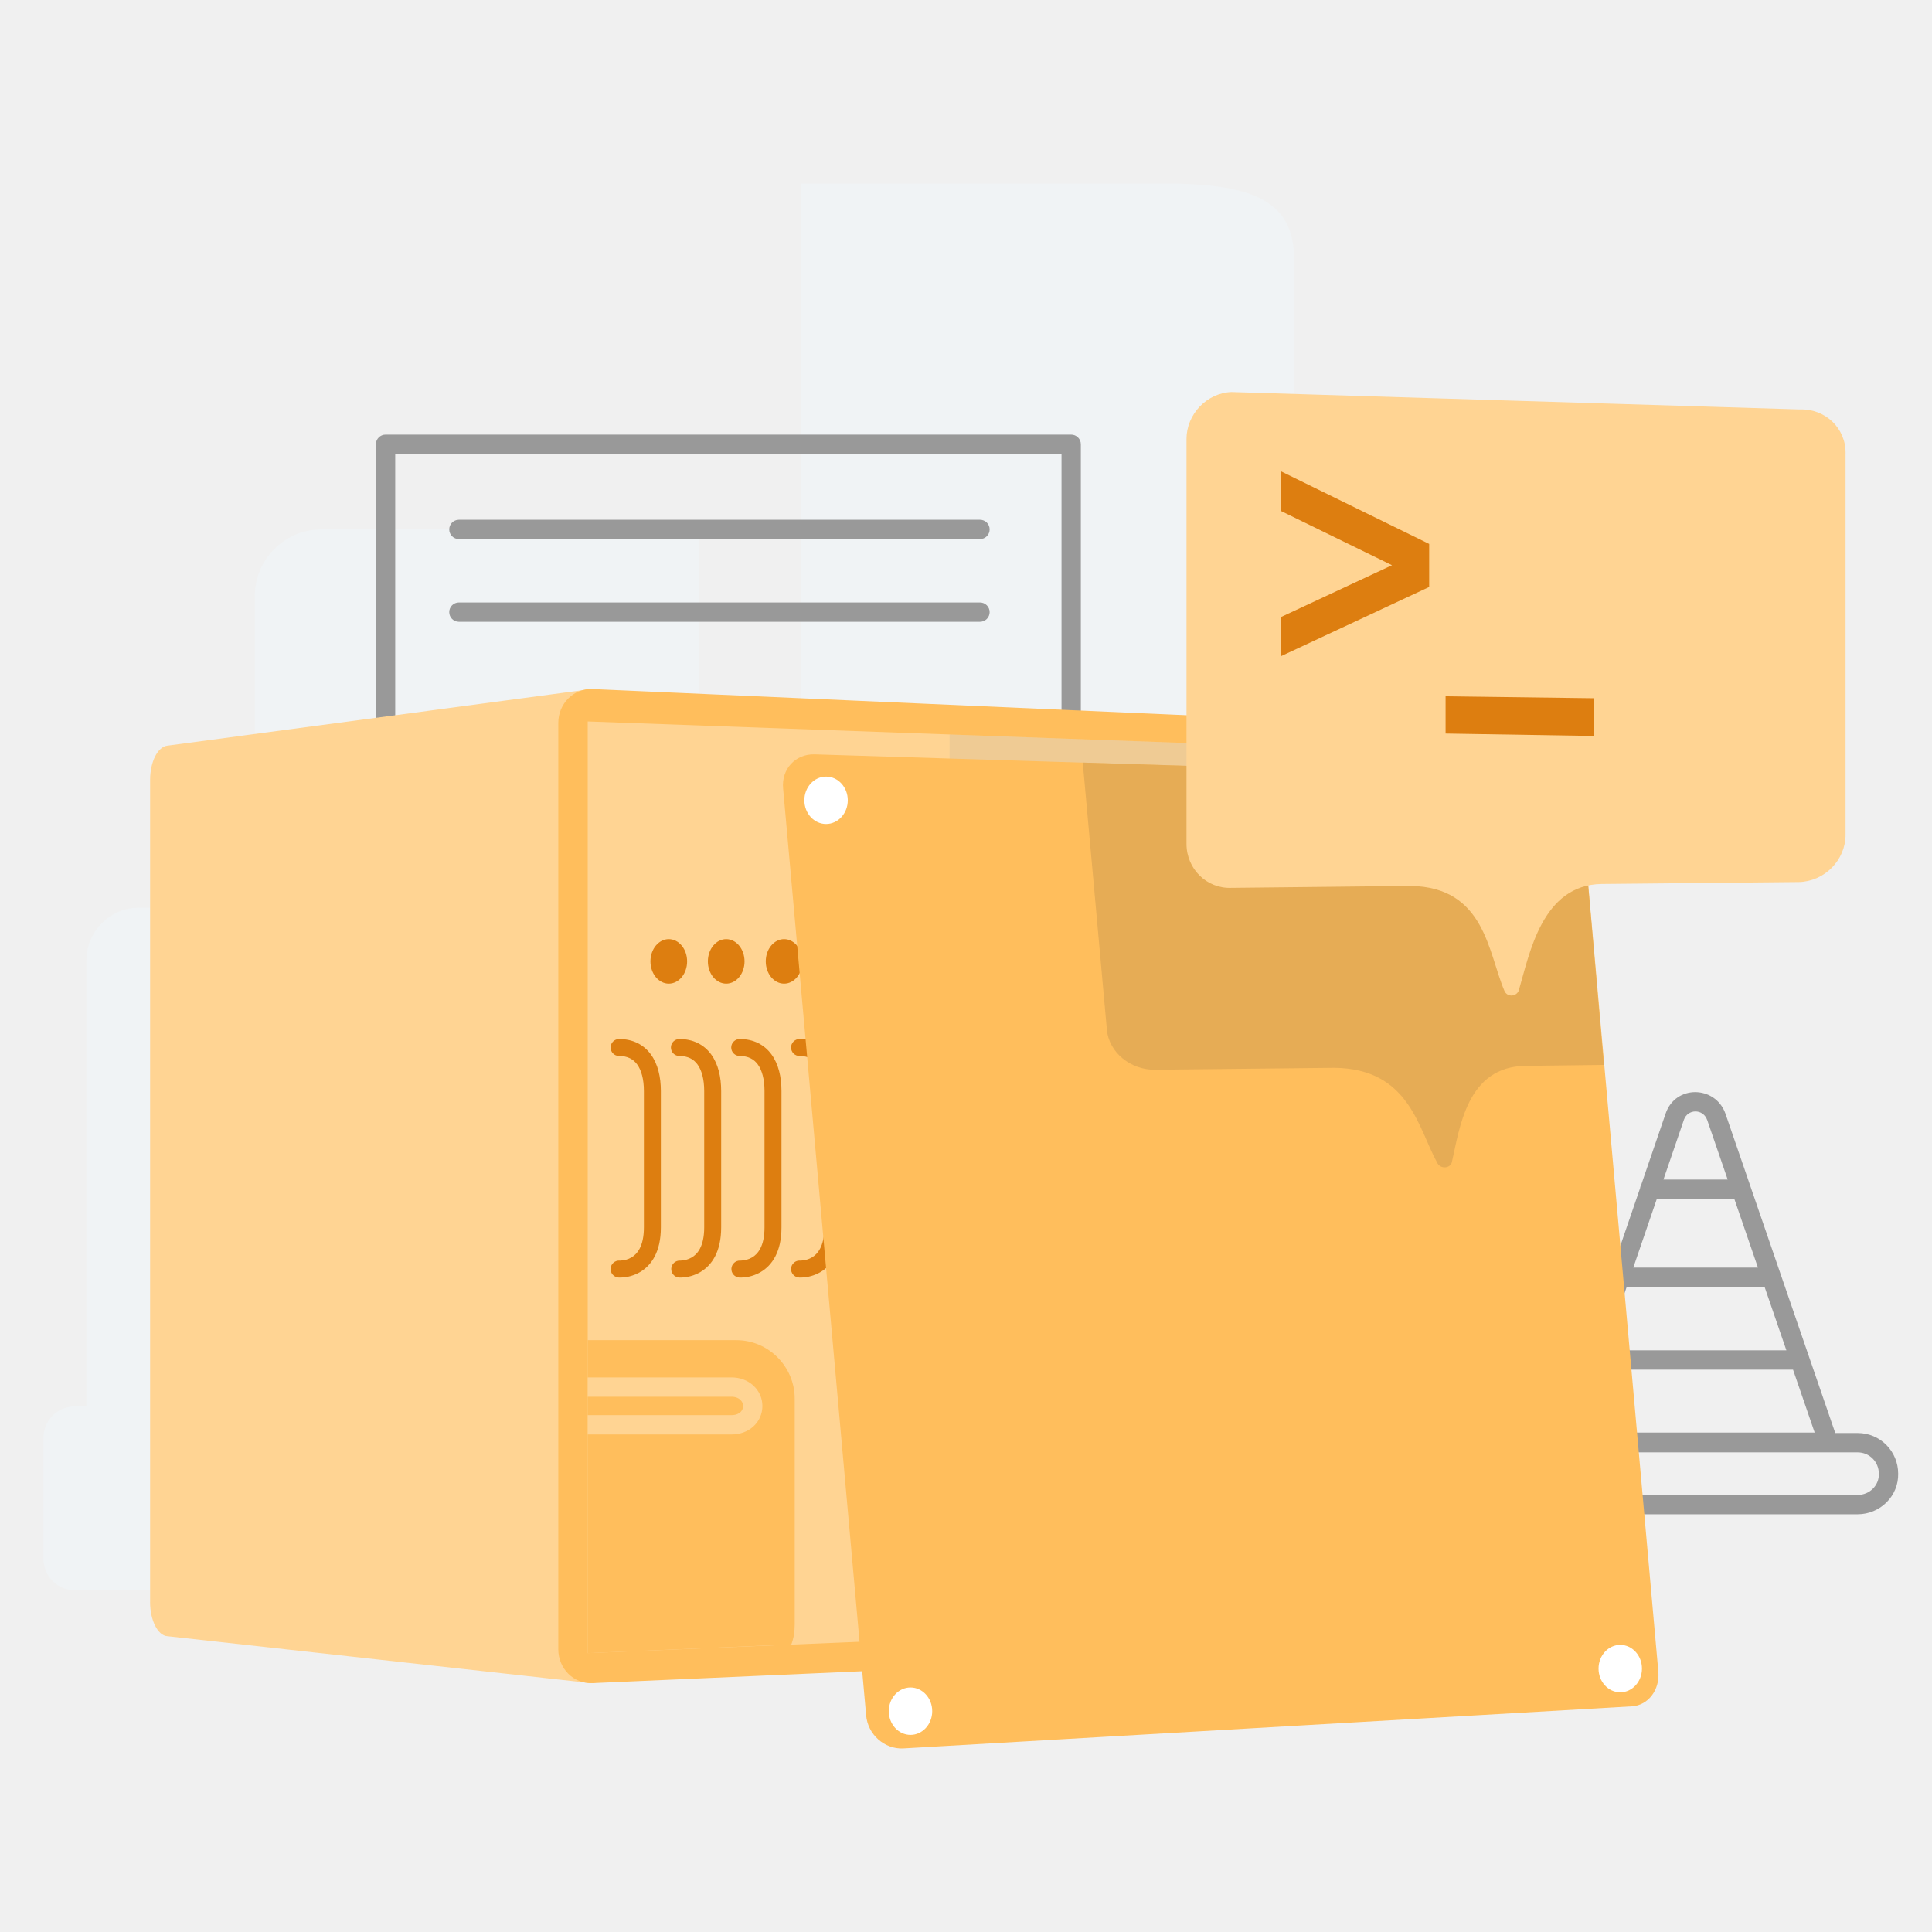
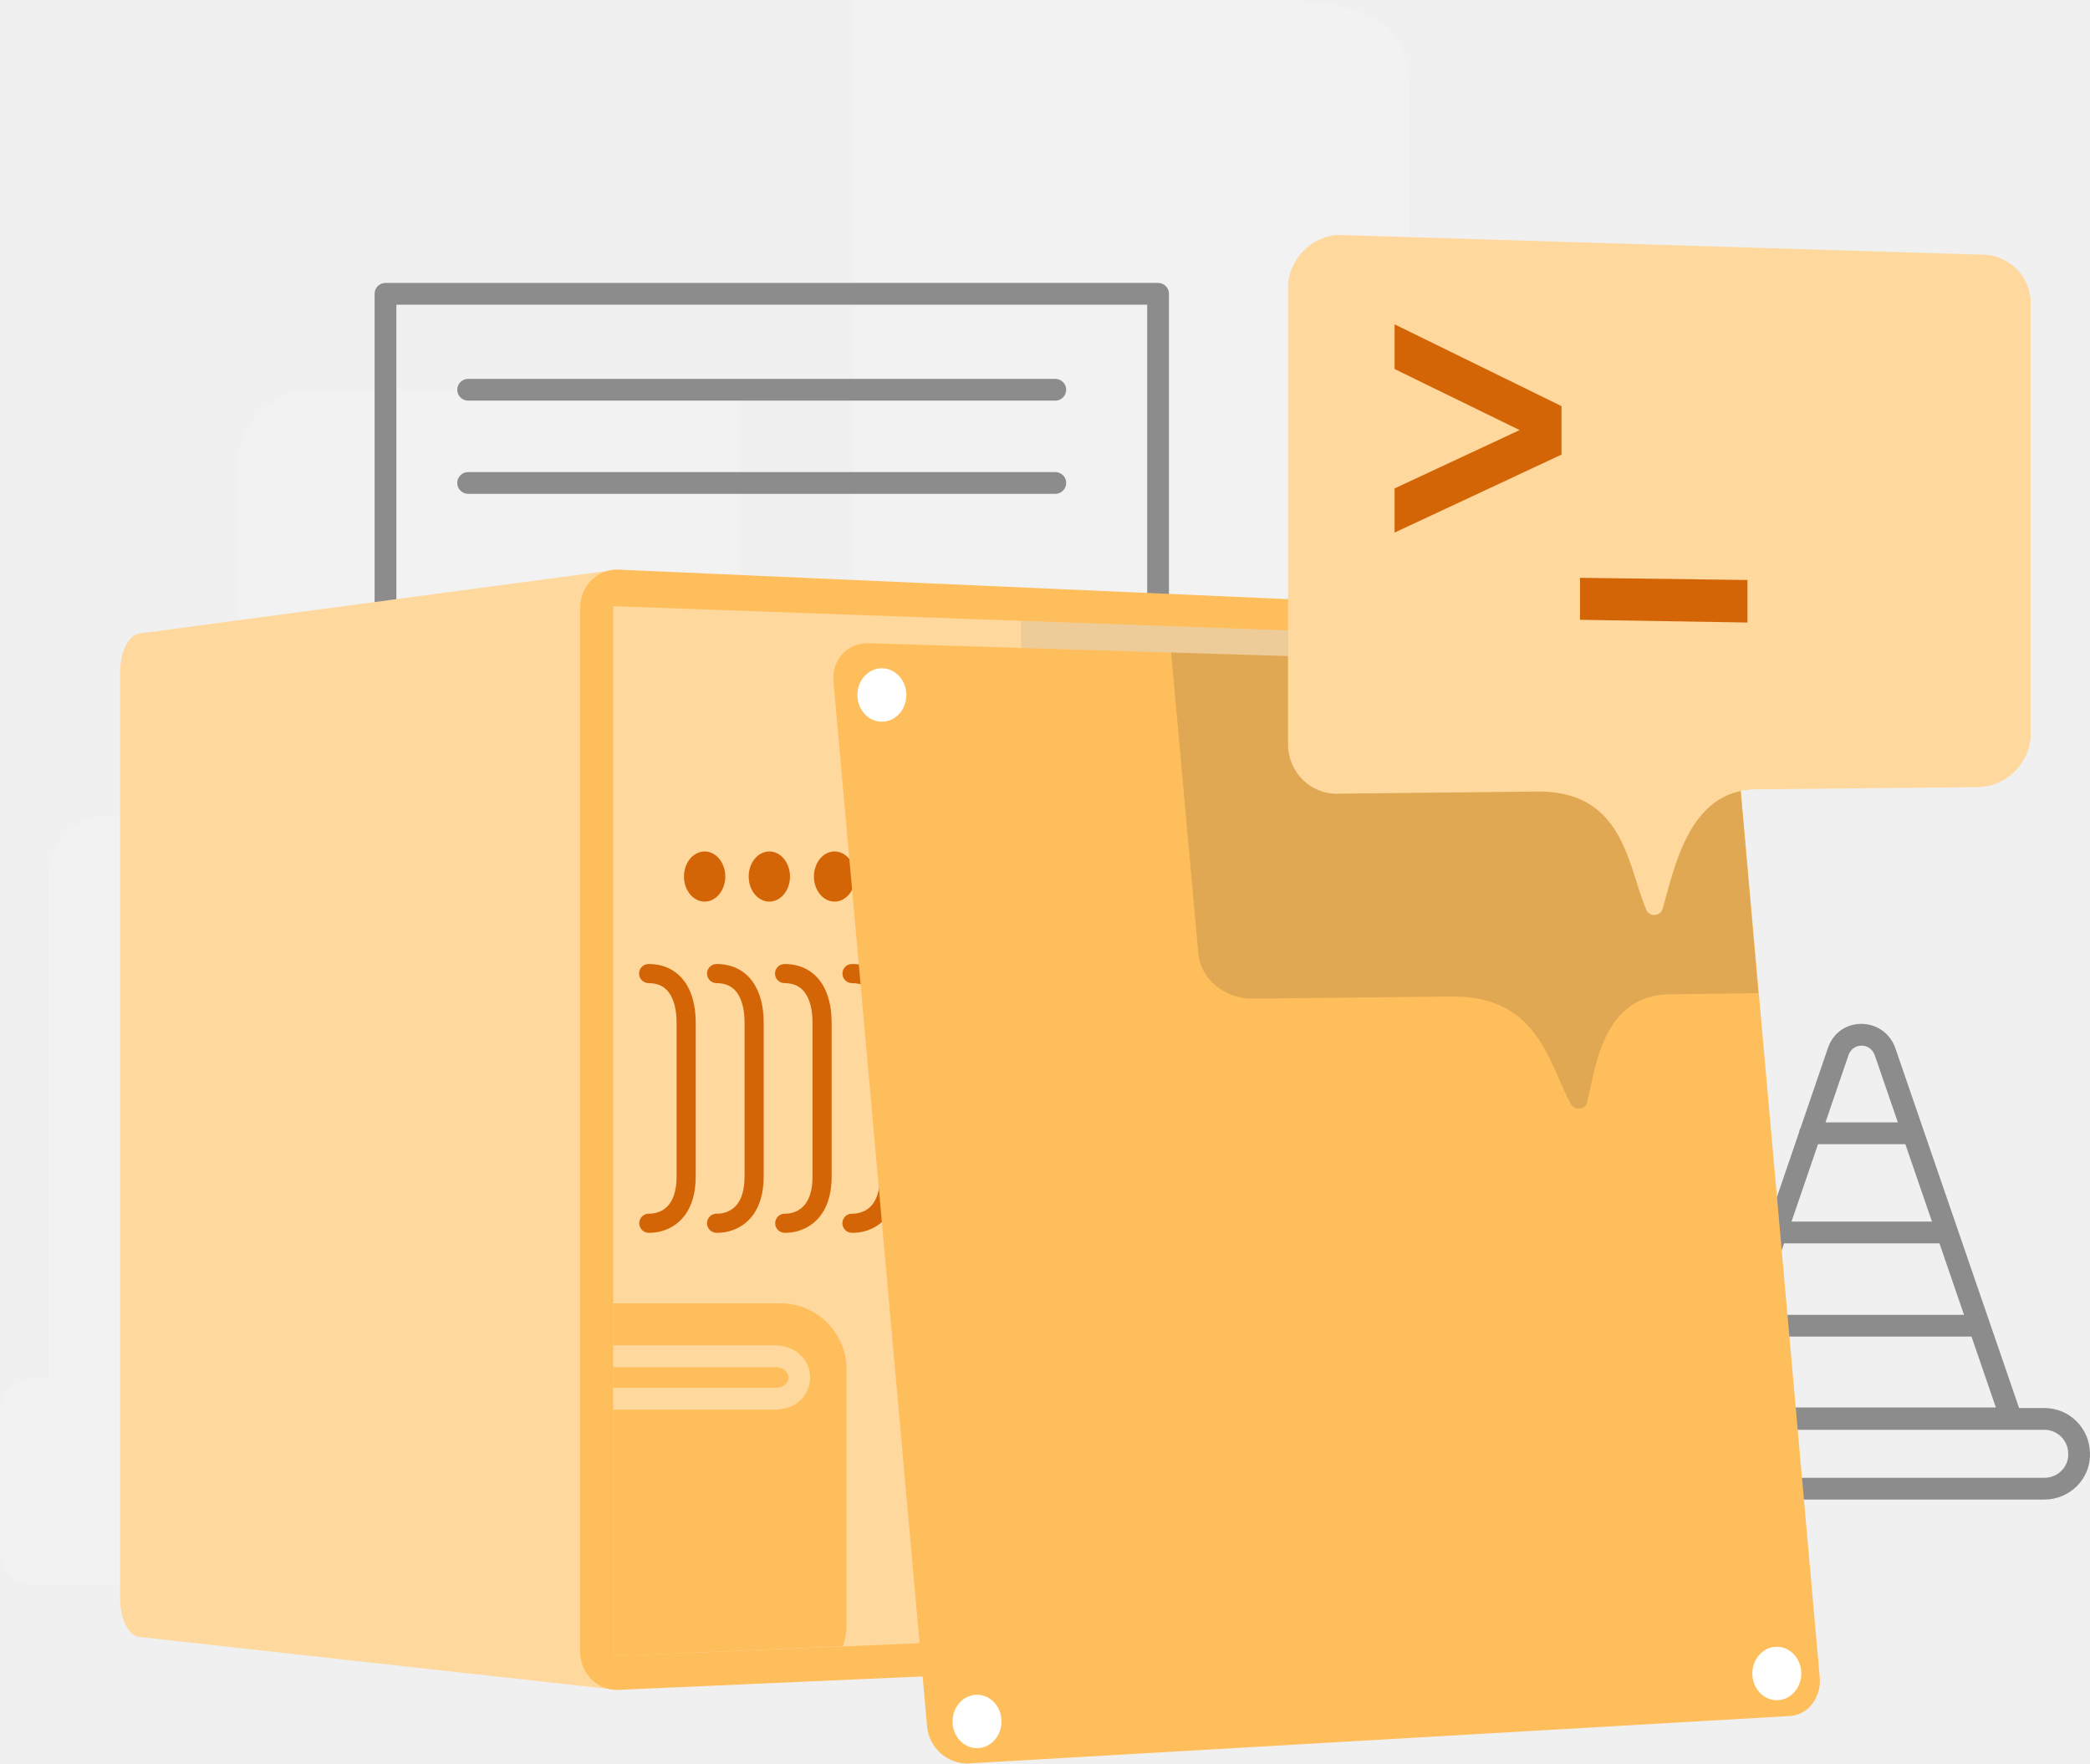
- <svg xmlns="http://www.w3.org/2000/svg" width="400" height="400" fill="none" viewBox="0 0 400 400">
-   <path fill="#F0F3F5" d="M241.256 38h-75.421v127.894h-21.178v-56.285H66.54c-7.593 0-13.786 6.209-13.786 13.821v64.498H28.779c-5.994 0-10.888 4.907-10.888 10.916v92.341h-2.398A6.49 6.49 0 0 0 9 297.695v25.038a6.49 6.49 0 0 0 6.493 6.51h240.148l2.097-7.412 10.19-71.508v-196.6c0-11.617-7.692-15.723-26.672-15.723" />
-   <path fill="#999" d="M390.997 305.103h-2l.001.057zm-6.393 4.41a2 2 0 0 0 0 4zm-60.936-10.918-1.892-.648a2 2 0 0 0 .265 1.81c.375.526.981.838 1.627.838zm54.842 0v2a2 2 0 0 0 1.892-2.651zm-23.175-67.403 1.891-.65-.012-.035zm-13.785 13.023a2 2 0 1 0 0 4zm18.68 4a2 2 0 0 0 0-4zm-25.074 14.228a2 2 0 1 0 0 4zm31.567 4a2 2 0 0 0 0-4zm-37.46 13.126a2 2 0 1 0 0 4zm43.254 4a2 2 0 0 0 0-4zM79.825 91.981v-2a2 2 0 0 0-2 2zm141.951 0h2a2 2 0 0 0-2-2zm0 116.577v2a2 2 0 0 0 2-2zm-141.951 0h-2a2 2 0 0 0 2 2zm15.184-100.949a2 2 0 1 0 0 4zm107.887 4a2 2 0 0 0 0-4zM95.009 124.733a2 2 0 0 0 0 4zm107.886 4a2 2 0 1 0 0-4zm181.709 180.78h-67.329v4h67.329zm-67.329 0c-2.467 0-4.393-1.984-4.393-4.41h-4c0 4.584 3.667 8.41 8.393 8.41zm-4.393-4.41a4.38 4.38 0 0 1 4.393-4.41v-4a8.38 8.38 0 0 0-8.393 8.41zm4.393-4.41h67.329v-4h-67.329zm67.329 0c2.467 0 4.393 1.984 4.393 4.41h4c0-4.585-3.667-8.41-8.393-8.41zm4.394 4.467c.067 2.329-1.875 4.353-4.394 4.353v4c4.673 0 8.526-3.786 8.393-8.467zm-44.146-74.616-23.076 67.403 3.784 1.295 23.076-67.402zm-21.184 70.051h54.842v-4h-54.842zm56.734-2.651-23.176-67.402-3.783 1.3 23.176 67.403zm-23.188-67.437c-2.116-5.798-10.329-5.934-12.363.04l3.786 1.29c.762-2.238 3.938-2.374 4.819.041zm-15.664 17.708h18.68v-4h-18.68zm18.68-4h-18.68v4h18.68zm-25.074 22.228h31.567v-4h-31.567zm31.567-4h-31.567v4h31.567zm-37.46 21.126h43.254v-4h-43.254zm43.254-4h-43.254v4h43.254zM79.825 93.981h141.951v-4H79.825zm139.951-2v116.577h4V91.981zm2 114.577H79.825v4h141.951zm-139.951 2V91.981h-4v116.577zm13.184-96.949h107.887v-4H95.009zm107.887-4H95.009v4h107.887zM95.009 128.733h107.886v-4H95.009zm107.886-4H95.009v4h107.886z" />
-   <path fill="#FFD493" d="m34.674 338.758 87.707 9.715c2.298.2 4.096-3.005 4.096-7.011V149.671c0-4.006-1.798-7.211-4.096-7.011l-87.707 11.718c-1.998.2-3.597 3.305-3.597 7.111v170.259c0 3.705 1.599 6.91 3.597 7.01" />
-   <path fill="#FFBE5C" d="m274.821 341.763-152.14 6.71c-3.896.2-7.093-3.005-7.093-7.011V149.671c0-4.006 3.197-7.211 7.093-7.011l152.14 6.71c3.396.201 6.193 3.305 6.193 7.111v178.271c0 3.706-2.797 6.911-6.193 7.011" />
-   <path fill="#FFD493" d="M121.682 149.369v192.893l152.939-6.409V154.878z" />
-   <path fill="#999" d="m196.603 339.156 78.017-3.305V154.876l-78.017-2.804z" opacity=".16" />
-   <path fill="#FFBE5C" d="M152.449 277.466h-30.768v64.798l42.156-1.803c.499-1.302.699-2.704.699-4.106v-46.771c0-6.61-5.394-12.118-12.087-12.118" />
-   <path fill="#DD7E10" d="M138.464 203.652c2.096 0 3.796-2.063 3.796-4.607s-1.7-4.607-3.796-4.607-3.796 2.062-3.796 4.607c0 2.544 1.699 4.607 3.796 4.607m11.888 0c2.096 0 3.796-2.063 3.796-4.607s-1.7-4.607-3.796-4.607-3.796 2.062-3.796 4.607c0 2.544 1.699 4.607 3.796 4.607m11.987 0c2.097 0 3.796-2.063 3.796-4.607s-1.699-4.607-3.796-4.607-3.796 2.062-3.796 4.607c0 2.544 1.7 4.607 3.796 4.607m-34.165 11.465a1.756 1.756 0 1 0 0 3.513zm.128 45.874a1.756 1.756 0 0 0-.255 3.504zm12.359-45.874a1.756 1.756 0 1 0 0 3.513zm.128 45.874a1.758 1.758 0 0 0-.255 3.504zm12.359-45.874a1.756 1.756 0 1 0 0 3.513zm.127 45.874a1.757 1.757 0 0 0-.254 3.504zm12.261-45.874a1.756 1.756 0 1 0 0 3.513zm.127 45.874a1.756 1.756 0 0 0-.255 3.504zm-37.489-42.361c1.776 0 2.954.664 3.75 1.756.852 1.17 1.387 3.01 1.387 5.501h3.513c0-2.917-.615-5.584-2.06-7.569-1.502-2.062-3.77-3.201-6.59-3.201zm5.137 7.257v28.243h3.513v-28.243zm0 28.243c0 4.038-1.478 5.561-2.581 6.21a4.84 4.84 0 0 1-2.298.651h-.13l-.018-.001h.004l.006.001h.006c.001 0 .002 0-.126 1.752-.127 1.752-.126 1.752-.125 1.752h.003l.005.001.013.001.034.001.098.004q.118.005.307.001a8.36 8.36 0 0 0 4.003-1.135c2.343-1.379 4.312-4.163 4.312-9.238zm7.35-35.5c1.776 0 2.954.664 3.75 1.756.852 1.17 1.387 3.01 1.387 5.501h3.513c0-2.917-.615-5.584-2.06-7.569-1.502-2.062-3.77-3.201-6.59-3.201zm5.137 7.257v28.243h3.513v-28.243zm0 28.243c0 4.038-1.478 5.561-2.581 6.21a4.84 4.84 0 0 1-2.298.651h-.13l-.018-.001h.004l.006.001h.005c.002 0 .003 0-.125 1.752-.127 1.752-.126 1.752-.125 1.752h.003l.005.001.013.001.034.001.098.004q.117.005.307.001a8.36 8.36 0 0 0 4.003-1.135c2.343-1.379 4.312-4.163 4.312-9.238zm7.35-35.5c1.776 0 2.954.664 3.75 1.756.852 1.17 1.386 3.01 1.386 5.501h3.513c0-2.917-.614-5.584-2.059-7.569-1.502-2.062-3.77-3.201-6.59-3.201zm5.136 7.257v28.243h3.513v-28.243zm0 28.243c0 4.038-1.477 5.561-2.58 6.21a4.84 4.84 0 0 1-2.298.651h-.13l-.018-.001h.004l.006.001h.005c.001 0 .002 0-.125 1.752s-.126 1.752-.125 1.752h.003l.005.001.013.001.034.001.097.004q.118.005.308.001a8.35 8.35 0 0 0 4.002-1.135c2.344-1.379 4.312-4.163 4.312-9.238zm7.252-35.5c1.775 0 2.954.664 3.749 1.756.853 1.17 1.387 3.01 1.387 5.501h3.513c0-2.917-.615-5.584-2.06-7.569-1.502-2.062-3.77-3.201-6.589-3.201zm5.136 7.257v28.243h3.513v-28.243zm0 28.243c0 4.038-1.478 5.561-2.581 6.21a4.8 4.8 0 0 1-1.735.601 5 5 0 0 1-.563.05h-.13l-.018-.001h.005l.005.001h.006c.001 0 .002 0-.125 1.752-.128 1.752-.127 1.752-.125 1.752h.002l.006.001.013.001.033.001.098.004q.118.005.307.001a8.36 8.36 0 0 0 4.003-1.135c2.343-1.379 4.312-4.163 4.312-9.238z" />
-   <path fill="#FFBE5C" d="m337.854 353.278-150.842 8.713c-3.896.2-7.392-2.905-7.692-6.911l-17.181-191.791c-.4-4.006 2.497-7.211 6.493-7.111l152.04 4.707c3.396.1 6.493 3.205 6.793 7.011l15.883 178.271c.3 3.705-2.098 6.91-5.494 7.111" />
-   <path fill="#fff" d="M171.029 170.6c2.483 0 4.495-2.197 4.495-4.908 0-2.71-2.012-4.907-4.495-4.907s-4.495 2.197-4.495 4.907 2.012 4.908 4.495 4.908" />
-   <path fill="#FFD493" d="M319.973 174.304c2.482 0 4.495-2.197 4.495-4.907s-2.013-4.908-4.495-4.908-4.495 2.197-4.495 4.908c0 2.71 2.012 4.907 4.495 4.907" />
-   <path fill="#fff" d="M188.51 359.187c2.483 0 4.496-2.198 4.496-4.908s-2.013-4.907-4.496-4.907c-2.482 0-4.495 2.197-4.495 4.907s2.013 4.908 4.495 4.908m146.946-8.814c2.483 0 4.496-2.197 4.496-4.907s-2.013-4.908-4.496-4.908c-2.482 0-4.495 2.197-4.495 4.908 0 2.71 2.013 4.907 4.495 4.907" />
-   <path fill="#DCA553" fill-opacity=".7" d="M327.465 167.896c-.3-3.706-3.397-6.911-6.793-7.011l-96.499-3.004 4.995 55.284c.4 4.707 4.895 8.412 10.089 8.312l37.061-.4c15.484.2 17.282 12.519 21.278 19.73.699 1.302 2.697 1.101 2.997-.201 1.598-6.81 2.997-19.83 15.284-19.93l16.183-.2z" />
-   <path stroke="#FFD493" stroke-linejoin="round" stroke-width="4" d="M121.682 287.179h29.768c2.597 0 4.396 1.803 4.396 3.906 0 2.203-1.799 3.906-4.396 3.906h-29.768" />
-   <path fill="#FFD493" d="m372.617 84.773-117.676-3.606c-5.095.2-9.29 4.607-9.29 9.715v83.827c0 5.208 4.195 9.315 9.29 9.114l37.061-.4c15.483.2 16.083 13.821 19.479 21.733.6 1.402 2.598 1.202 2.997-.201 2.198-7.511 4.795-21.733 17.082-21.933l40.857-.401c5.295-.1 9.69-4.506 9.69-9.814v-78.92c.1-5.208-4.196-9.315-9.49-9.114" />
-   <path fill="#DD7E10" fill-rule="evenodd" d="m288.206 117.02-22.976 10.716v8.113l30.668-14.322v-8.914L265.23 97.591v8.212zm41.856 27.542-30.768-.401v7.712l30.768.501z" clip-rule="evenodd" />
+ <svg xmlns="http://www.w3.org/2000/svg" width="384" height="324" fill="none" viewBox="0 0 384 324">
+   <path fill="#F2F2F2" d="M232.256 0h-75.421v127.894h-21.178V71.609H57.54c-7.593 0-13.786 6.21-13.786 13.82v64.499H19.779c-5.993 0-10.888 4.907-10.888 10.916v92.341H6.493A6.49 6.49 0 0 0 0 259.695v25.038a6.49 6.49 0 0 0 6.493 6.51h240.148l2.097-7.412 10.19-71.508v-196.6C258.928 4.107 251.236 0 232.256 0" />
+   <path fill="#8C8C8C" fill-rule="evenodd" d="M68.825 53.98a2 2 0 0 1 2-2h141.951a2 2 0 0 1 2 2v116.578a2 2 0 0 1-2 2H70.825a2 2 0 0 1-2-2zm4 2v112.578h137.951V55.981zm11.184 15.63a2 2 0 0 1 2-2h107.887a2 2 0 0 1 0 4H86.009a2 2 0 0 1-2-2m0 17.124a2 2 0 0 1 2-2h107.886a2 2 0 1 1 0 4H86.009a2 2 0 0 1-2-2M335.85 192.547c2.034-5.974 10.247-5.838 12.363-.04l.012.035 22.746 66.151h4.632c4.717 0 8.379 3.81 8.393 8.382.117 4.668-3.729 8.438-8.393 8.438h-67.329c-4.726 0-8.393-3.826-8.393-8.41a8.38 8.38 0 0 1 8.393-8.41h4.93l5.079-14.834a1.99 1.99 0 0 1 .593-1.732l5.292-15.458a2 2 0 0 1 .556-1.623l5.836-17.049c.033-.302.133-.583.284-.829zm1.896.646 1.889.647-4.237 12.375h13.299l-4.242-12.337-.005-.015c-.889-2.4-4.053-2.259-4.814-.026zm12.326 17.022H334.03l-4.871 14.228h25.806zm6.267 18.228h-28.55l-4.494 13.126h37.558zm5.889 17.126h-40.303l-4.459 13.026h49.241zm13.375 25.944c2.519 0 4.461-2.024 4.394-4.353l-.001-.057c0-2.426-1.926-4.41-4.393-4.41h-67.329a4.38 4.38 0 0 0-4.393 4.41c0 2.426 1.926 4.41 4.393 4.41z" clip-rule="evenodd" />
+   <path fill="#FFD89D" d="m25.674 300.758 87.707 9.715c2.298.2 4.096-3.004 4.096-7.011V111.671c0-4.006-1.798-7.211-4.096-7.011l-87.707 11.718c-1.998.2-3.597 3.305-3.597 7.111v170.259c0 3.705 1.599 6.91 3.597 7.01" />
+   <path fill="#FFBE5C" d="m265.821 303.763-152.14 6.71c-3.896.2-7.093-3.004-7.093-7.011V111.671c0-4.006 3.197-7.211 7.093-7.011l152.14 6.71c3.396.201 6.193 3.305 6.193 7.111v178.271c0 3.706-2.797 6.911-6.193 7.011" />
+   <path fill="#FFD89D" d="M112.682 111.369v192.893l152.939-6.409V116.878z" />
+   <path fill="#8C8C8C" d="m187.603 301.157 78.017-3.305V116.877l-78.017-2.805z" opacity=".16" />
+   <path fill="#FFBE5C" d="M143.449 239.465h-30.768v64.799l42.156-1.803c.499-1.302.699-2.704.699-4.106v-46.771c0-6.61-5.394-12.119-12.087-12.119" />
+   <path fill="#D36507" d="M129.464 165.652c2.096 0 3.796-2.063 3.796-4.607s-1.7-4.607-3.796-4.607-3.796 2.062-3.796 4.607c0 2.544 1.699 4.607 3.796 4.607m11.888 0c2.096 0 3.796-2.063 3.796-4.607s-1.7-4.607-3.796-4.607-3.796 2.062-3.796 4.607c0 2.544 1.699 4.607 3.796 4.607m11.987 0c2.097 0 3.796-2.063 3.796-4.607s-1.699-4.607-3.796-4.607-3.796 2.062-3.796 4.607c0 2.544 1.7 4.607 3.796 4.607" />
+   <path fill="#D36507" fill-rule="evenodd" d="M117.418 178.874c0-.97.786-1.757 1.757-1.757 2.819 0 5.087 1.139 6.589 3.201 1.445 1.985 2.06 4.652 2.06 7.569v28.243c0 5.076-1.969 7.859-4.312 9.238a8.36 8.36 0 0 1-4.31 1.135l-.098-.004-.033-.002-.013-.001h-.006l-.002-.001c-.002 0-.003 0 .125-1.752l-.128 1.752a1.757 1.757 0 0 1 .239-3.505l.016.001h.13a4.84 4.84 0 0 0 2.298-.65c1.103-.649 2.581-2.172 2.581-6.211v-28.243c0-2.491-.535-4.33-1.387-5.5-.795-1.093-1.974-1.757-3.749-1.757a1.756 1.756 0 0 1-1.757-1.756m12.487 0c0-.97.786-1.757 1.756-1.757 2.82 0 5.088 1.139 6.59 3.201 1.445 1.985 2.06 4.652 2.06 7.569v28.243c0 5.076-1.969 7.859-4.312 9.238a8.36 8.36 0 0 1-4.31 1.135l-.098-.004-.034-.002-.012-.001h-.006l-.002-.001c-.002 0-.003 0 .124-1.752l-.127 1.752a1.756 1.756 0 0 1 .239-3.505l.016.001h.13a4.84 4.84 0 0 0 2.298-.65c1.103-.649 2.581-2.172 2.581-6.211v-28.243c0-2.491-.535-4.33-1.387-5.5-.796-1.093-1.974-1.757-3.75-1.757-.97 0-1.756-.786-1.756-1.756m12.487 0c0-.97.786-1.757 1.756-1.757 2.82 0 5.088 1.139 6.59 3.201 1.445 1.985 2.06 4.652 2.06 7.569v28.243c0 5.076-1.969 7.859-4.312 9.238a8.36 8.36 0 0 1-4.31 1.135l-.098-.004-.034-.002-.013-.001h-.005l-.003-.001c-.001 0-.002 0 .125-1.752l-.127 1.752a1.757 1.757 0 0 1 .238-3.505l.017.001h.13a4.84 4.84 0 0 0 2.298-.65c1.103-.649 2.581-2.172 2.581-6.211v-28.243c0-2.491-.535-4.33-1.387-5.5-.796-1.093-1.974-1.757-3.75-1.757-.97 0-1.756-.786-1.756-1.756m12.387 0c0-.97.787-1.757 1.757-1.757 2.82 0 5.087 1.139 6.589 3.201 1.445 1.985 2.06 4.652 2.06 7.569v28.243c0 5.076-1.969 7.859-4.312 9.238a8.35 8.35 0 0 1-4.31 1.135l-.098-.004-.033-.002-.013-.001h-.006l-.002-.001c-.001 0-.003 0 .125-1.752l-.128 1.752a1.756 1.756 0 0 1 .239-3.505l.016.001h.131a4.84 4.84 0 0 0 2.297-.65c1.103-.649 2.581-2.172 2.581-6.211v-28.243c0-2.491-.534-4.33-1.387-5.5-.795-1.093-1.974-1.757-3.749-1.757-.97 0-1.757-.786-1.757-1.756" clip-rule="evenodd" />
+   <path fill="#FFBE5C" d="m328.854 315.278-150.842 8.713c-3.896.2-7.392-2.905-7.692-6.911l-17.182-191.791c-.399-4.006 2.498-7.211 6.494-7.111l152.04 4.707c3.396.1 6.493 3.205 6.793 7.011l15.883 178.271c.3 3.705-2.098 6.91-5.494 7.111" />
+   <path fill="#FFF" d="M162.029 132.6c2.482 0 4.495-2.197 4.495-4.907s-2.013-4.908-4.495-4.908-4.496 2.197-4.496 4.908c0 2.71 2.013 4.907 4.496 4.907" />
+   <path fill="#FFD89D" d="M310.973 136.304c2.482 0 4.495-2.197 4.495-4.907s-2.013-4.908-4.495-4.908-4.495 2.197-4.495 4.908c0 2.71 2.012 4.907 4.495 4.907" />
+   <path fill="#FFF" d="M179.51 321.187c2.483 0 4.496-2.197 4.496-4.907s-2.013-4.908-4.496-4.908c-2.482 0-4.495 2.197-4.495 4.908 0 2.71 2.013 4.907 4.495 4.907m146.946-8.813c2.483 0 4.495-2.198 4.495-4.908s-2.012-4.907-4.495-4.907-4.495 2.197-4.495 4.907 2.013 4.908 4.495 4.908" />
+   <path fill="#D39E50" d="M318.464 129.896c-.299-3.706-3.396-6.91-6.792-7.011l-96.499-3.004 4.995 55.284c.399 4.707 4.895 8.413 10.089 8.313l37.061-.401c15.484.2 17.282 12.519 21.278 19.73.699 1.302 2.697 1.102 2.997-.2 1.598-6.811 2.997-19.831 15.284-19.931l16.183-.2z" opacity=".7" />
+   <path fill="#FFD89D" fill-rule="evenodd" d="M142.45 251.179h-29.768v-4h29.768c3.546 0 6.396 2.548 6.396 5.906 0 3.49-2.885 5.906-6.396 5.906h-29.768v-4h29.768c1.684 0 2.396-.99 2.396-1.906 0-.849-.746-1.906-2.396-1.906" clip-rule="evenodd" />
+   <path fill="#FFD89D" d="m363.617 46.773-117.676-3.606c-5.095.2-9.291 4.607-9.291 9.715v83.827c0 5.208 4.196 9.314 9.291 9.114l37.061-.401c15.483.201 16.083 13.821 19.479 21.733.6 1.403 2.597 1.202 2.997-.2 2.198-7.511 4.795-21.733 17.082-21.933l40.857-.401c5.295-.1 9.69-4.507 9.69-9.815v-78.92c.1-5.208-4.196-9.314-9.49-9.114" />
+   <path fill="#D36507" fill-rule="evenodd" d="M279.206 79.02 256.23 89.737v8.112l30.668-14.322v-8.913L256.23 59.59v8.212zm41.856 27.542-30.768-.4v7.711l30.768.501z" clip-rule="evenodd" />
</svg>
